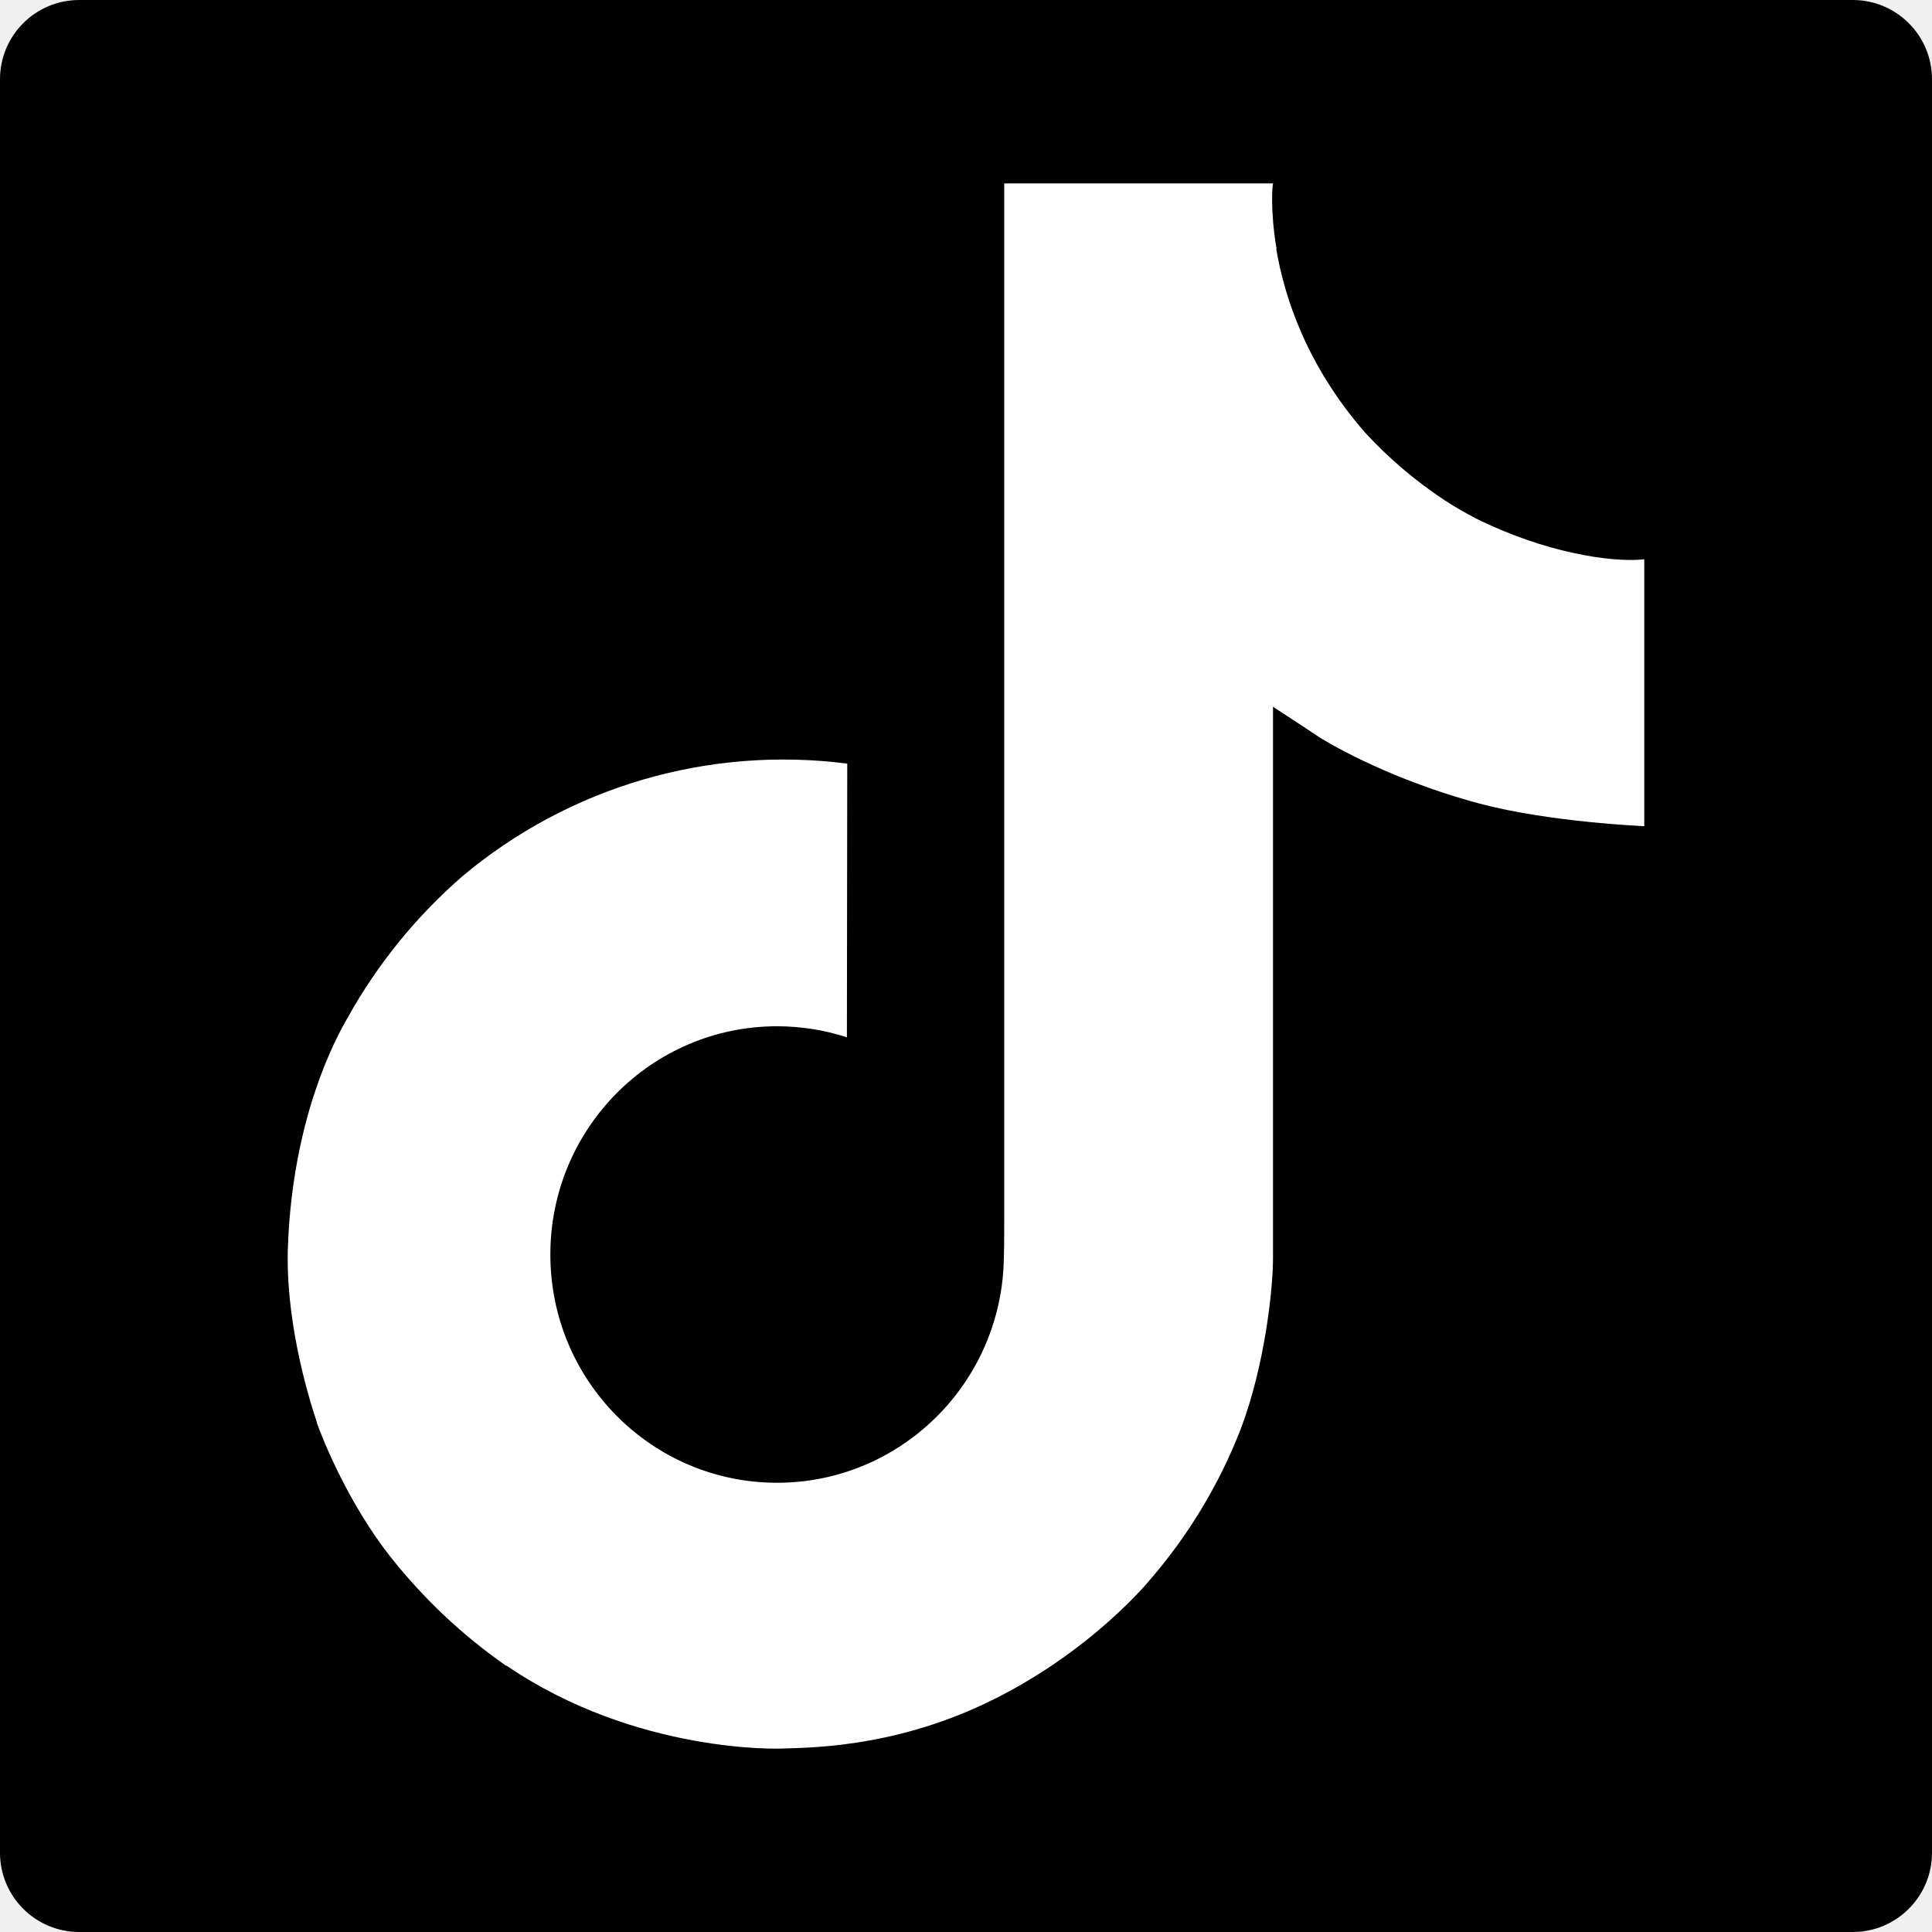
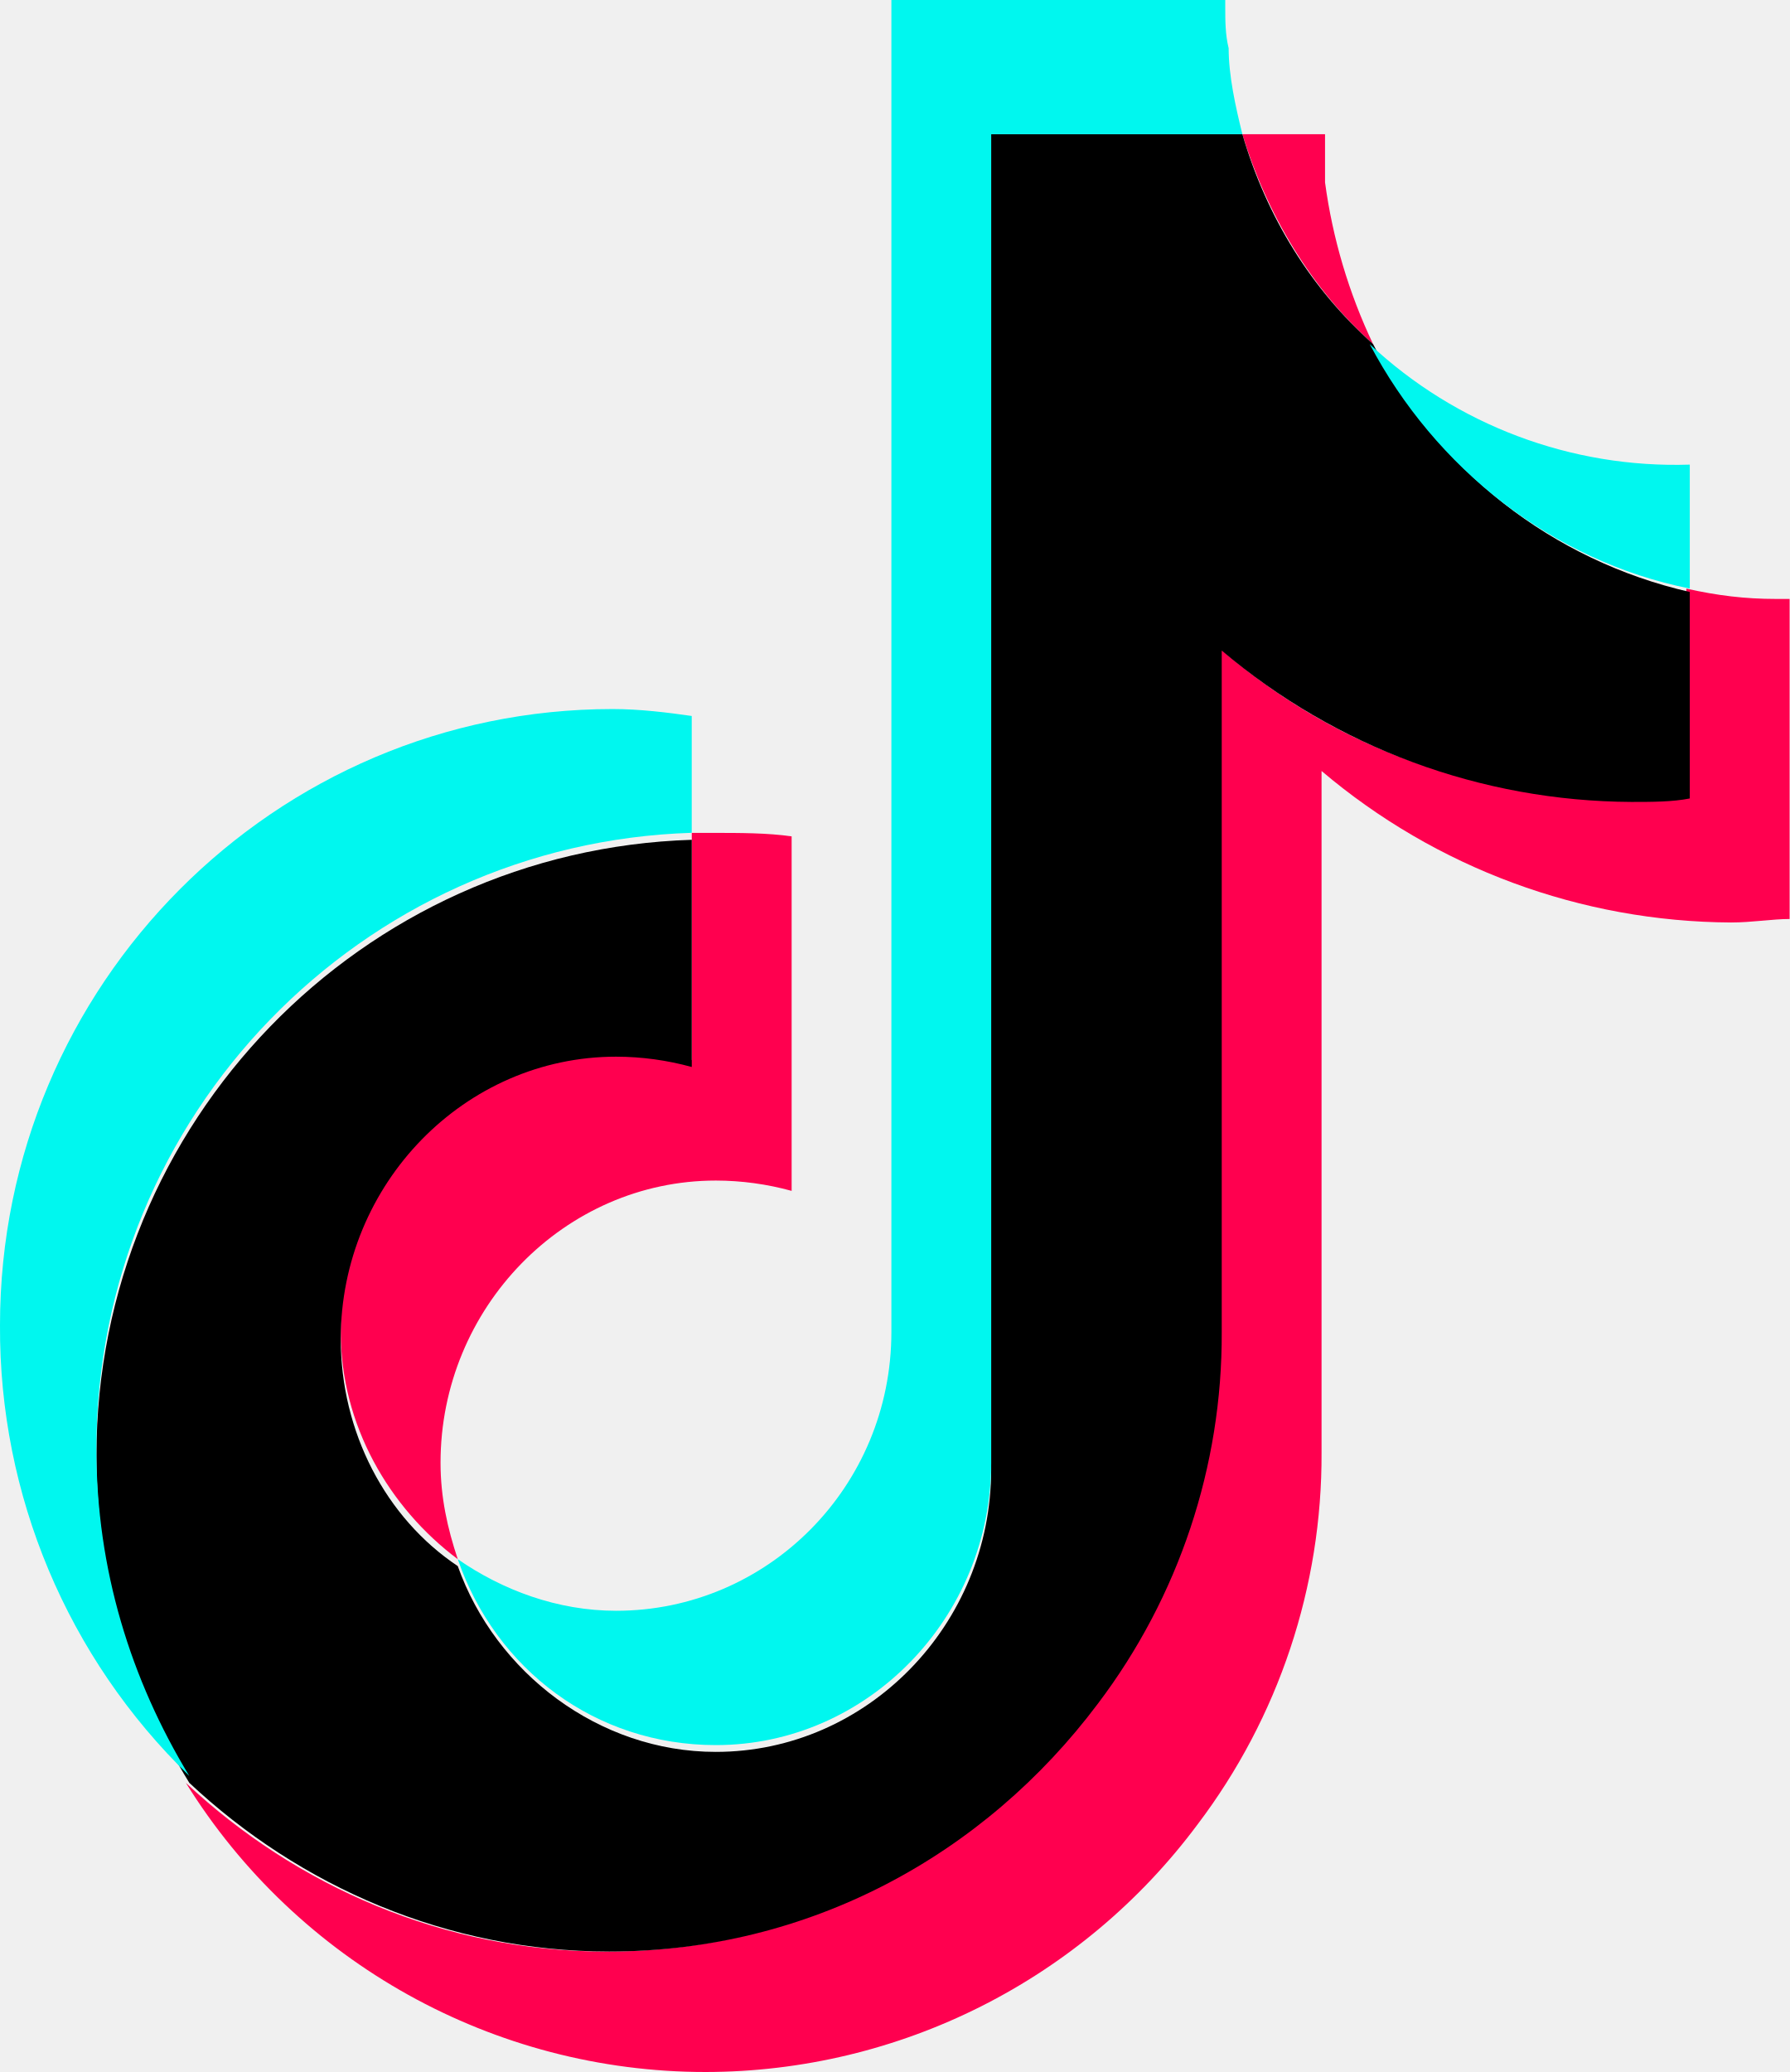
- <svg xmlns="http://www.w3.org/2000/svg" data-name="Layer 1" viewBox="0 0 512 512">
-   <rect width="512" height="512" rx="21" ry="21" />
-   <path d="M390.99 137.31c-2.8-1.45-5.53-3.03-8.17-4.75a114.8 114.8 0 0 1-20.97-17.82c-15.64-17.9-21.48-36.05-23.63-48.76h.09c-1.8-10.55-1.05-17.38-.94-17.38h-71.24v275.47c0 3.7 0 7.35-.16 10.97 0 .45-.04.86-.07 1.35 0 .2 0 .41-.04.61v.16a60.44 60.44 0 0 1-9.23 27.8 60.56 60.56 0 0 1-21.21 20.21 59.5 59.5 0 0 1-29.48 7.78c-33.19 0-60.09-27.06-60.09-60.49s26.9-60.49 60.09-60.49c6.28 0 12.53.98 18.5 2.93l.09-72.53a132.5 132.5 0 0 0-54.11 4.23 132.2 132.2 0 0 0-47.86 25.6 139.7 139.7 0 0 0-30.5 37.62c-3.01 5.19-14.35 26.02-15.73 59.83-.86 19.19 4.9 39.08 7.65 47.29v.17c1.73 4.84 8.43 21.35 19.34 35.27 8.8 11.17 19.2 20.98 30.86 29.11v-.17l.17.17c34.49 23.44 72.73 21.9 72.73 21.9 6.62-.27 28.79 0 53.97-11.93 27.93-13.23 43.83-32.94 43.83-32.94a136.9 136.9 0 0 0 23.88-39.69c6.45-16.95 8.6-37.27 8.6-45.39V187.3c.86.52 12.37 8.13 12.37 8.13s16.58 10.63 42.45 17.55c18.56 4.93 43.57 5.96 43.57 5.96v-70.72c-8.76.95-26.55-1.81-44.77-10.9Z" style="fill:#fff" />
+ <svg xmlns="http://www.w3.org/2000/svg" id="Layer_1" data-name="Layer 1" viewBox="0 0 442.27 512" fill="currentColor">
+   <defs>
+     <style>
+       .tiktok-cyan {
+         fill: #00f7ef;
+       }
+ 
+       .tiktok-red {
+         fill: #ff004f;
+       }
+     </style>
+   </defs>
+   <path class="tiktok-red" d="M442.27,147.99v79.1c-4.26,0-9.36.86-14.46.86-37.09-.19-72.93-13.45-101.21-37.44v168.4c.16,33.15-10.6,65.44-30.61,91.87-28.6,38.47-73.68,61.17-121.62,61.22-52.28,0-100.85-27.02-128.43-71.44,27.22,25.51,63.77,41.68,103.76,41.68,47.74.11,92.64-22.66,120.75-61.24,18.72-25.51,30.63-56.98,30.63-91.85v-169.26c27.22,23.82,62.08,37.44,101.21,37.44,5.1,0,9.36,0,14.46-.86v-51.02c7.65,1.71,14.46,2.55,22.11,2.55,0,0,3.39,0,3.39,0Z" />
+   <path class="tiktok-red" d="M195.64,206.66v87.61c-6.1-1.68-12.39-2.54-18.72-2.55-37.44,0-68.05,31.47-68.05,69.74,0,8.52,1.71,16.17,4.26,23.82-17.01-12.75-28.92-33.18-28.92-56.14,0-38.26,30.61-69.74,68.05-69.74,6.79,0,12.75.86,18.7,2.55v-56.14h5.1c6.81,0,13.62,0,19.56.86l.02-.02ZM339.35,85.04c-15.3-13.62-26.37-32.32-32.32-51.88h20.43v11.91c1.87,13.87,5.88,27.36,11.89,39.99v-.02Z" />
+   <path d="M417.6,146.28v51.02c-4.26.86-9.36.86-14.46.86-37.08-.18-72.92-13.42-101.21-37.4v168.4c.15,33.14-10.61,65.41-30.61,91.83-28.08,37.44-71.44,61.24-120.77,61.24-39.99,0-76.55-16.15-103.76-41.68-14.98-24.29-22.92-52.25-22.96-80.78,0-82.51,65.5-149.7,147.13-152.25v56.14c-6.09-1.68-12.38-2.54-18.7-2.55-37.44,0-68.05,31.45-68.05,69.74,0,22.96,11.07,44.23,28.92,56.14,9.36,26.37,34.87,45.91,63.77,45.91,37.44,0,68.05-31.47,68.05-69.74V33.16h62.08c5.97,20.43,17.01,38.26,32.32,51.88,15.65,31.06,44.35,53.51,78.25,61.24Z" />
+   <g>
+     <path class="tiktok-cyan" d="M170.95,176.91v28.88c-81.65,2.55-147.13,69.74-147.13,152.25,0,29.77,8.5,56.98,22.96,80.8C16.66,409.64-.23,369.41,0,327.46,0,243.24,68.05,175.21,151.39,175.21c6.81,0,13.62.86,19.56,1.71Z" />
+     <path class="tiktok-cyan" d="M307.03,33.16h-62.08v328.3c0,38.26-30.61,69.76-68.03,69.76-29.77,0-54.43-18.72-63.79-45.94,11.05,7.65,24.64,12.75,39.13,12.75,37.4,0,68.03-30.61,68.03-68.89V0h82.51v1.71c0,3.39,0,6.79.84,10.2,0,6.81,1.71,14.46,3.39,21.25ZM417.6,114.81v30.63c-34.03-6.81-62.93-29.77-79.1-60.4,21.38,20.01,49.83,30.72,79.1,29.77Z" />
+   </g>
</svg>
